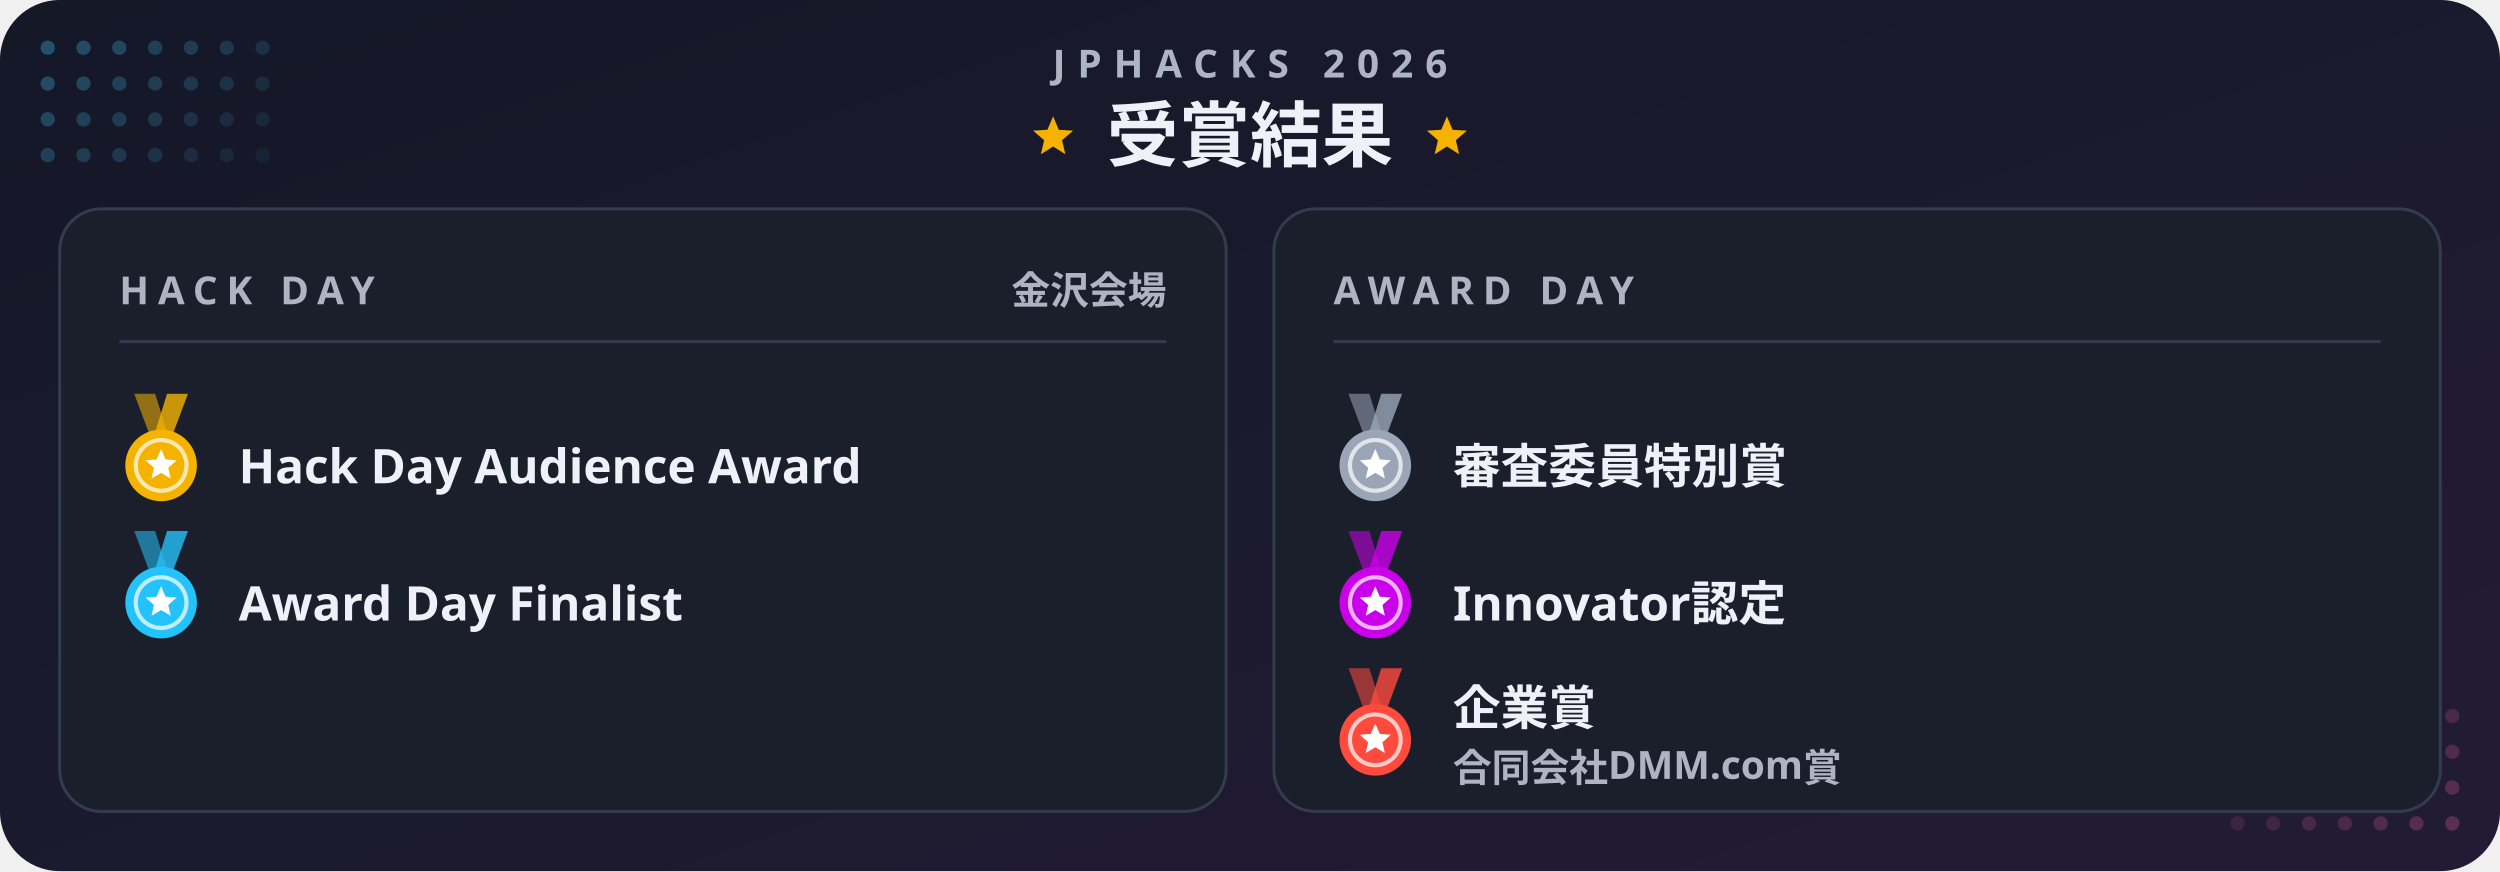
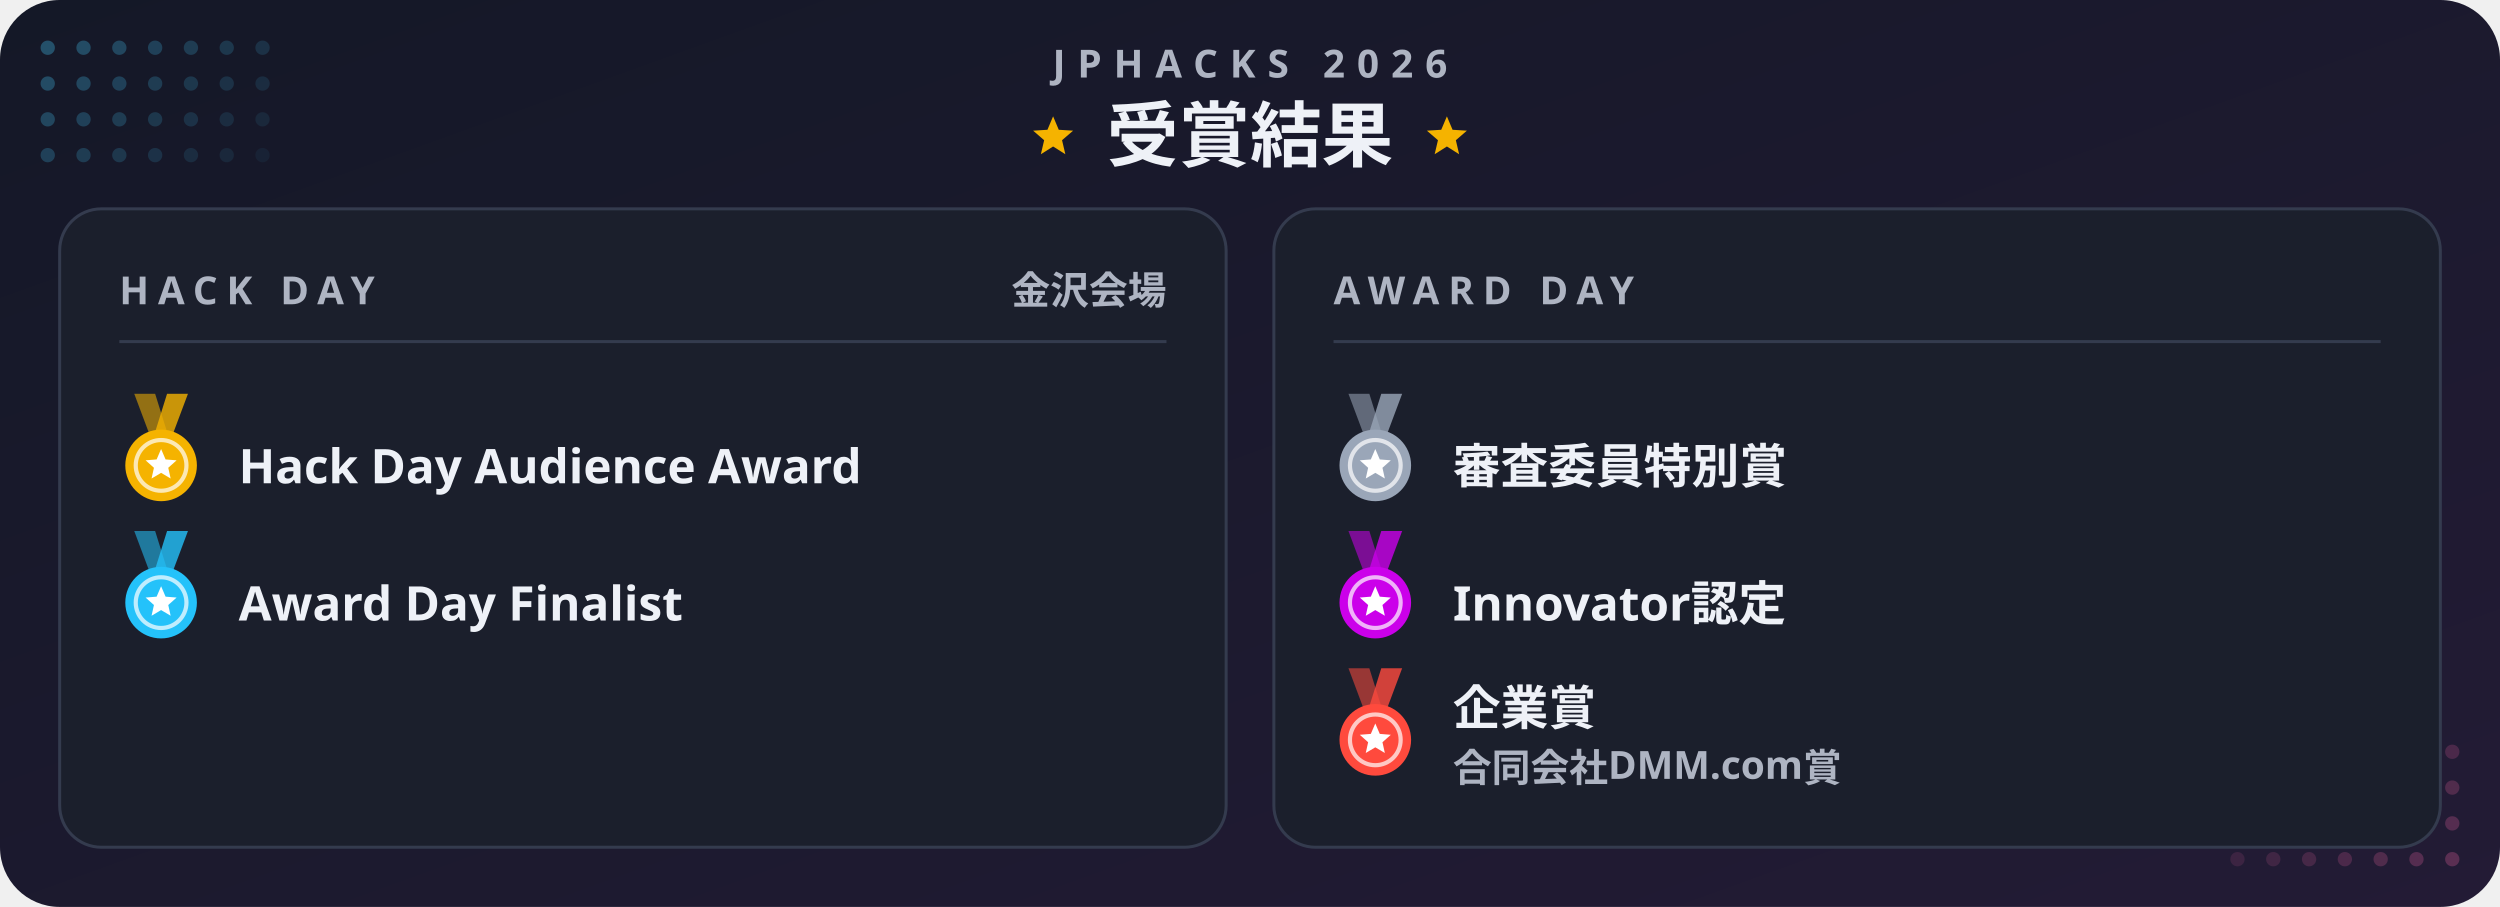
- <svg xmlns="http://www.w3.org/2000/svg" viewBox="0 0 838 292" width="838" height="292" role="img">
+ <svg xmlns="http://www.w3.org/2000/svg" viewBox="0 0 838 304" width="838" height="304" role="img">
  <defs>
    <filter id="glow" x="-30%" y="-30%" width="160%" height="160%">
      <feGaussianBlur stdDeviation="1.6" result="b" />
      <feMerge>
        <feMergeNode in="b" />
        <feMergeNode in="SourceGraphic" />
      </feMerge>
    </filter>
    <linearGradient id="brand" x1="0" y1="0" x2="1" y2="0">
      <stop offset="0" stop-color="#C03BFF" />
      <stop offset=".55" stop-color="#6F86FF" />
      <stop offset="1" stop-color="#22C4FA" />
    </linearGradient>
    <linearGradient id="bg" x1="0" y1="0" x2="1" y2="1">
      <stop offset="0" stop-color="#141827" />
      <stop offset="1" stop-color="#231B35" />
    </linearGradient>
    <style>
.jp{font-family:'Hiragino Sans','Hiragino Kaku Gothic ProN','Yu Gothic UI','Yu Gothic','Meiryo','Noto Sans JP','Noto Sans CJK JP',sans-serif}
.disp{font-family:Impact,Haettenschweiler,'Anton','Arial Narrow Bold','Arial Black',sans-serif}
.gh{font-family:-apple-system,BlinkMacSystemFont,'Segoe UI','Noto Sans',Helvetica,Arial,sans-serif}
.rnd{font-family:RcRounded,'Hiragino Maru Gothic ProN','Yu Gothic UI','Noto Sans JP',sans-serif}
.hand{font-family:RcHand,'Hiragino Maru Gothic ProN','Yu Gothic UI','Noto Sans JP',sans-serif}
.mono{font-family:ui-monospace,SFMono-Regular,'Cascadia Mono',Consolas,'Liberation Mono',monospace}

@keyframes bob{0%,100%{transform:translateY(0)}50%{transform:translateY(-5px)}}
@keyframes blink{0%,90%,100%{transform:scaleY(1)}94%{transform:scaleY(.12)}}
@keyframes flow{to{stroke-dashoffset:-28}}
@keyframes pulse{0%,100%{opacity:.55}50%{opacity:1}}
.bob{animation:bob 2.6s ease-in-out infinite}
.eyes{transform-box:fill-box;transform-origin:center;animation:blink 4.8s infinite}
.flow{stroke-dasharray:6 8;animation:flow 1.1s linear infinite}
.pulse{animation:pulse 2.4s ease-in-out infinite}
@media (prefers-reduced-motion:reduce){.bob,.eyes,.flow,.pulse{animation:none}}
</style>
  </defs>
-   <rect width="838" height="292" rx="20" fill="url(#bg)" />
+   <rect width="838" height="304" rx="20" fill="url(#bg)" />
  <clipPath id="card">
-     <rect width="838" height="292" rx="20" />
+     <rect width="838" height="304" rx="20" />
  </clipPath>
  <g clip-path="url(#card)">
    <circle cx="16" cy="16" r="2.4" fill="#24506A" opacity="1.00" />
    <circle cx="28" cy="16" r="2.4" fill="#24506A" opacity="0.91" />
    <circle cx="40" cy="16" r="2.4" fill="#24506A" opacity="0.82" />
    <circle cx="52" cy="16" r="2.4" fill="#24506A" opacity="0.73" />
    <circle cx="64" cy="16" r="2.4" fill="#24506A" opacity="0.64" />
    <circle cx="76" cy="16" r="2.4" fill="#24506A" opacity="0.55" />
    <circle cx="88" cy="16" r="2.4" fill="#24506A" opacity="0.45" />
    <circle cx="16" cy="28" r="2.4" fill="#24506A" opacity="0.91" />
    <circle cx="28" cy="28" r="2.4" fill="#24506A" opacity="0.82" />
    <circle cx="40" cy="28" r="2.4" fill="#24506A" opacity="0.73" />
    <circle cx="52" cy="28" r="2.4" fill="#24506A" opacity="0.64" />
    <circle cx="64" cy="28" r="2.4" fill="#24506A" opacity="0.55" />
    <circle cx="76" cy="28" r="2.4" fill="#24506A" opacity="0.45" />
    <circle cx="88" cy="28" r="2.4" fill="#24506A" opacity="0.36" />
    <circle cx="16" cy="40" r="2.4" fill="#24506A" opacity="0.82" />
    <circle cx="28" cy="40" r="2.4" fill="#24506A" opacity="0.73" />
    <circle cx="40" cy="40" r="2.4" fill="#24506A" opacity="0.64" />
    <circle cx="52" cy="40" r="2.4" fill="#24506A" opacity="0.55" />
    <circle cx="64" cy="40" r="2.4" fill="#24506A" opacity="0.45" />
    <circle cx="76" cy="40" r="2.4" fill="#24506A" opacity="0.36" />
    <circle cx="88" cy="40" r="2.4" fill="#24506A" opacity="0.27" />
    <circle cx="16" cy="52" r="2.4" fill="#24506A" opacity="0.73" />
    <circle cx="28" cy="52" r="2.4" fill="#24506A" opacity="0.64" />
    <circle cx="40" cy="52" r="2.4" fill="#24506A" opacity="0.55" />
    <circle cx="52" cy="52" r="2.4" fill="#24506A" opacity="0.45" />
    <circle cx="64" cy="52" r="2.4" fill="#24506A" opacity="0.36" />
    <circle cx="76" cy="52" r="2.4" fill="#24506A" opacity="0.27" />
    <circle cx="88" cy="52" r="2.4" fill="#24506A" opacity="0.18" />
-     <g transform="translate(838 292) scale(-1 -1)">
+     <g transform="translate(838 304) scale(-1 -1)">
      <circle cx="16" cy="16" r="2.4" fill="#5A2F52" opacity="1.00" />
      <circle cx="28" cy="16" r="2.4" fill="#5A2F52" opacity="0.91" />
      <circle cx="40" cy="16" r="2.4" fill="#5A2F52" opacity="0.82" />
      <circle cx="52" cy="16" r="2.4" fill="#5A2F52" opacity="0.73" />
      <circle cx="64" cy="16" r="2.4" fill="#5A2F52" opacity="0.64" />
      <circle cx="76" cy="16" r="2.4" fill="#5A2F52" opacity="0.55" />
      <circle cx="88" cy="16" r="2.4" fill="#5A2F52" opacity="0.45" />
      <circle cx="16" cy="28" r="2.4" fill="#5A2F52" opacity="0.91" />
      <circle cx="28" cy="28" r="2.4" fill="#5A2F52" opacity="0.82" />
      <circle cx="40" cy="28" r="2.4" fill="#5A2F52" opacity="0.73" />
      <circle cx="52" cy="28" r="2.4" fill="#5A2F52" opacity="0.64" />
      <circle cx="64" cy="28" r="2.4" fill="#5A2F52" opacity="0.55" />
      <circle cx="76" cy="28" r="2.4" fill="#5A2F52" opacity="0.45" />
      <circle cx="88" cy="28" r="2.4" fill="#5A2F52" opacity="0.36" />
      <circle cx="16" cy="40" r="2.4" fill="#5A2F52" opacity="0.82" />
      <circle cx="28" cy="40" r="2.4" fill="#5A2F52" opacity="0.73" />
      <circle cx="40" cy="40" r="2.4" fill="#5A2F52" opacity="0.64" />
      <circle cx="52" cy="40" r="2.4" fill="#5A2F52" opacity="0.55" />
      <circle cx="64" cy="40" r="2.4" fill="#5A2F52" opacity="0.45" />
      <circle cx="76" cy="40" r="2.4" fill="#5A2F52" opacity="0.36" />
      <circle cx="88" cy="40" r="2.4" fill="#5A2F52" opacity="0.27" />
      <circle cx="16" cy="52" r="2.4" fill="#5A2F52" opacity="0.73" />
      <circle cx="28" cy="52" r="2.4" fill="#5A2F52" opacity="0.64" />
      <circle cx="40" cy="52" r="2.4" fill="#5A2F52" opacity="0.55" />
      <circle cx="52" cy="52" r="2.4" fill="#5A2F52" opacity="0.45" />
      <circle cx="64" cy="52" r="2.4" fill="#5A2F52" opacity="0.36" />
      <circle cx="76" cy="52" r="2.4" fill="#5A2F52" opacity="0.27" />
      <circle cx="88" cy="52" r="2.4" fill="#5A2F52" opacity="0.18" />
    </g>
  </g>
  <text x="419.0" y="26" class="gh" font-size="13" font-weight="700" fill="#AEB4C2" text-anchor="middle" letter-spacing="4">JPHACKS 2026</text>
  <text x="419.0" y="54" class="gh" font-size="24" font-weight="700" fill="#EEF1F7" text-anchor="middle">受賞結果</text>
  <polygon points="353.0,39.0 354.9,43.5 359.7,43.8 356.0,47.0 357.1,51.7 353.0,49.1 348.9,51.7 350.0,47.0 346.3,43.8 351.1,43.5" fill="#F5B300" opacity="1.0" />
  <polygon points="485.0,39.0 486.9,43.5 491.7,43.8 488.0,47.0 489.1,51.7 485.0,49.1 480.9,51.7 482.0,47.0 478.3,43.8 483.1,43.5" fill="#F5B300" opacity="1.0" />
-   <rect x="20.0" y="70" width="391.0" height="202" rx="14" fill="#1B1F2C" stroke="#343B4E" />
+   <rect x="20.0" y="70" width="391.0" height="214" rx="14" fill="#1B1F2C" stroke="#343B4E" />
  <text x="40.0" y="102" class="gh" font-size="13" font-weight="700" fill="#AEB4C2" text-anchor="start" letter-spacing="3">HACK DAY</text>
  <text x="391.0" y="102" class="gh" font-size="13" font-weight="600" fill="#AEB4C2" text-anchor="end">金沢会場</text>
  <rect x="40.0" y="114" width="351.0" height="1" fill="#343B4E" />
  <path d="M45.0 132L51.0 148L57.0 148L52.0 132Z" fill="#F5B300" opacity=".55" />
  <path d="M63.0 132L57.0 148L51.0 148L56.0 132Z" fill="#F5B300" opacity=".8" />
  <circle cx="54.0" cy="156" r="12" fill="#F5B300" />
  <circle cx="54.0" cy="156" r="8.5" fill="none" stroke="#FFFFFF" stroke-width="1.4" opacity=".7" />
  <polygon points="54.0,150.5 55.5,154.0 59.2,154.3 56.4,156.8 57.2,160.4 54.0,158.5 50.8,160.4 51.6,156.8 48.8,154.3 52.5,154.0" fill="#FFFFFF" opacity="1.0" />
  <text x="80.0" y="162" class="gh" font-size="16" font-weight="700" fill="#EEF1F7" text-anchor="start">Hack Day Audience Award</text>
  <path d="M45.0 178L51.0 194L57.0 194L52.0 178Z" fill="#24C2FA" opacity=".55" />
  <path d="M63.0 178L57.0 194L51.0 194L56.0 178Z" fill="#24C2FA" opacity=".8" />
  <circle cx="54.0" cy="202" r="12" fill="#24C2FA" />
  <circle cx="54.0" cy="202" r="8.5" fill="none" stroke="#FFFFFF" stroke-width="1.4" opacity=".7" />
  <polygon points="54.0,196.5 55.5,200.0 59.2,200.3 56.4,202.8 57.2,206.4 54.0,204.5 50.8,206.4 51.6,202.8 48.8,200.3 52.5,200.0" fill="#FFFFFF" opacity="1.0" />
  <text x="80.0" y="208" class="gh" font-size="16" font-weight="700" fill="#EEF1F7" text-anchor="start">Award Day Finalist</text>
-   <rect x="427.0" y="70" width="391.0" height="202" rx="14" fill="#1B1F2C" stroke="#343B4E" />
+   <rect x="427.0" y="70" width="391.0" height="214" rx="14" fill="#1B1F2C" stroke="#343B4E" />
  <text x="447.0" y="102" class="gh" font-size="13" font-weight="700" fill="#AEB4C2" text-anchor="start" letter-spacing="3">AWARD DAY</text>
  <rect x="447.0" y="114" width="351.0" height="1" fill="#343B4E" />
  <path d="M452.0 132L458.0 148L464.0 148L459.0 132Z" fill="#9AA6B8" opacity=".55" />
  <path d="M470.0 132L464.0 148L458.0 148L463.0 132Z" fill="#9AA6B8" opacity=".8" />
  <circle cx="461.0" cy="156" r="12" fill="#9AA6B8" />
  <circle cx="461.0" cy="156" r="8.5" fill="none" stroke="#FFFFFF" stroke-width="1.4" opacity=".7" />
  <polygon points="461.0,150.5 462.5,154.0 466.2,154.3 463.4,156.8 464.2,160.4 461.0,158.5 457.8,160.4 458.6,156.8 455.8,154.3 459.5,154.0" fill="#FFFFFF" opacity="1.0" />
  <text x="487.0" y="162" class="gh" font-size="16" font-weight="700" fill="#EEF1F7" text-anchor="start">審査委員特別賞</text>
  <path d="M452.0 178L458.0 194L464.0 194L459.0 178Z" fill="#CB00EA" opacity=".55" />
  <path d="M470.0 178L464.0 194L458.0 194L463.0 178Z" fill="#CB00EA" opacity=".8" />
  <circle cx="461.0" cy="202" r="12" fill="#CB00EA" />
  <circle cx="461.0" cy="202" r="8.5" fill="none" stroke="#FFFFFF" stroke-width="1.4" opacity=".7" />
  <polygon points="461.0,196.5 462.5,200.0 466.2,200.3 463.4,202.8 464.2,206.4 461.0,204.5 457.8,206.4 458.6,202.8 455.8,200.3 459.5,200.0" fill="#FFFFFF" opacity="1.0" />
  <text x="487.0" y="208" class="gh" font-size="16" font-weight="700" fill="#EEF1F7" text-anchor="start">Innovator認定</text>
  <path d="M452.0 224L458.0 240L464.0 240L459.0 224Z" fill="#FF4A3D" opacity=".55" />
  <path d="M470.0 224L464.0 240L458.0 240L463.0 224Z" fill="#FF4A3D" opacity=".8" />
  <circle cx="461.0" cy="248" r="12" fill="#FF4A3D" />
  <circle cx="461.0" cy="248" r="8.5" fill="none" stroke="#FFFFFF" stroke-width="1.4" opacity=".7" />
  <polygon points="461.0,242.5 462.5,246.0 466.2,246.3 463.4,248.8 464.2,252.4 461.0,250.5 457.8,252.4 458.6,248.8 455.8,246.3 459.5,246.0" fill="#FFFFFF" opacity="1.0" />
  <text x="487.0" y="243" class="gh" font-size="16" font-weight="700" fill="#EEF1F7" text-anchor="start">企業賞</text>
  <text x="487.0" y="262" class="gh" font-size="13" font-weight="600" fill="#AEB4C2" text-anchor="start">合同会社DMM.com賞</text>
</svg>
